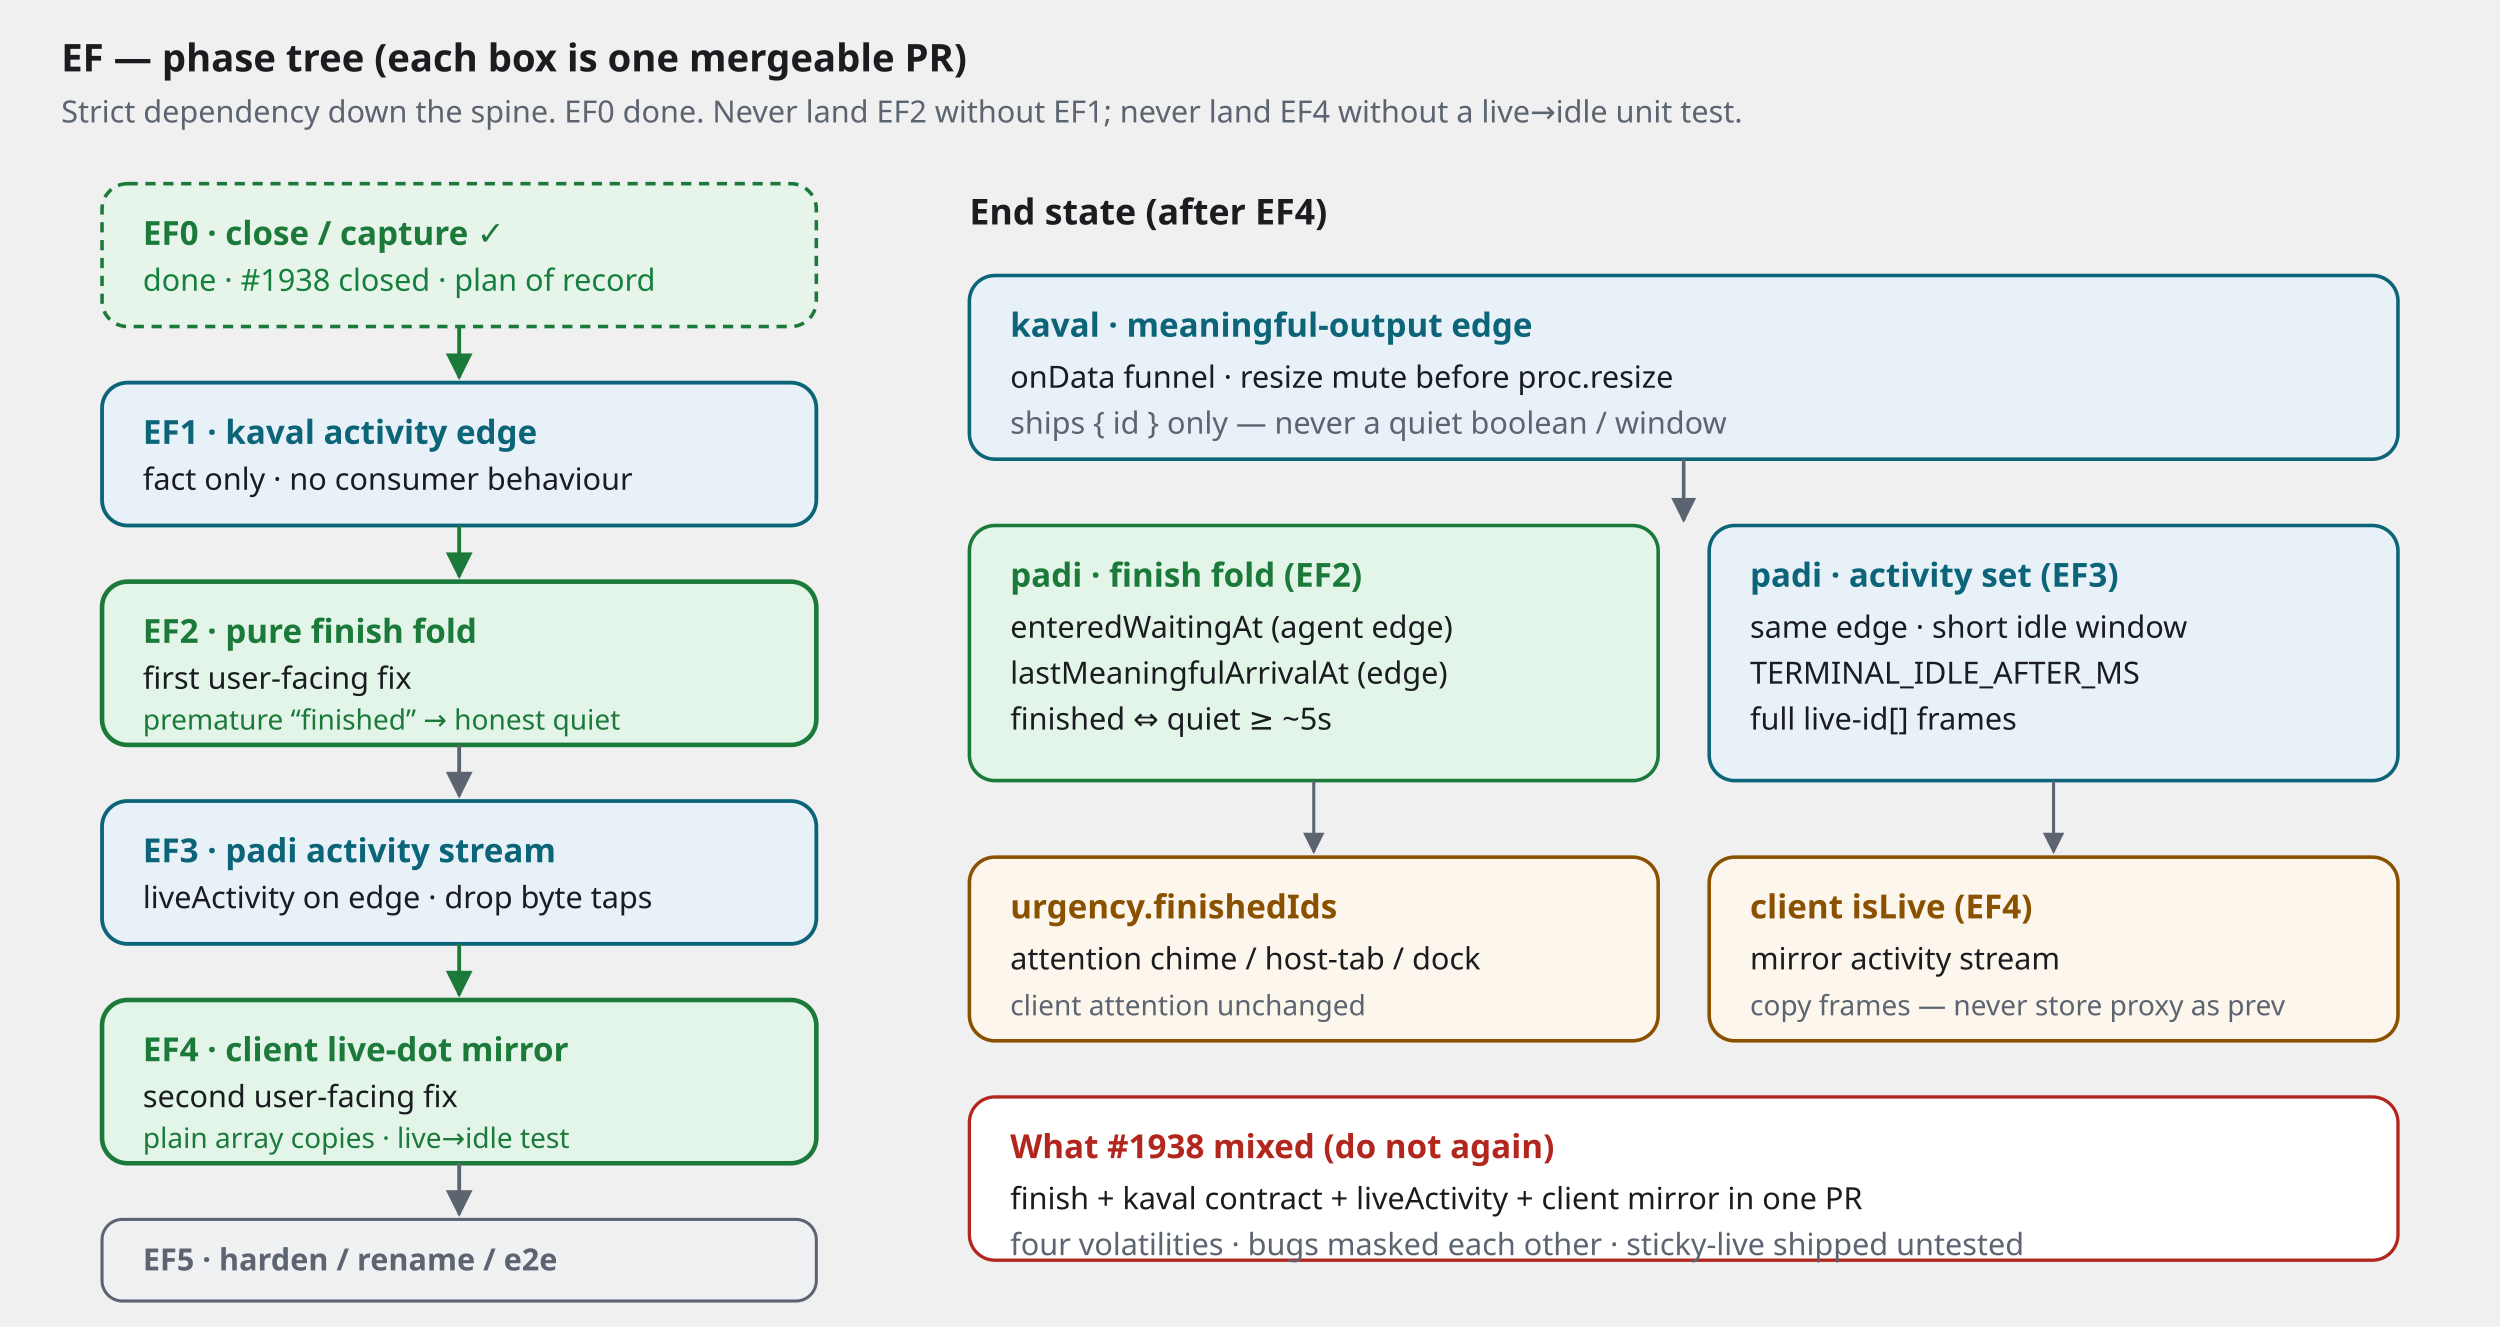
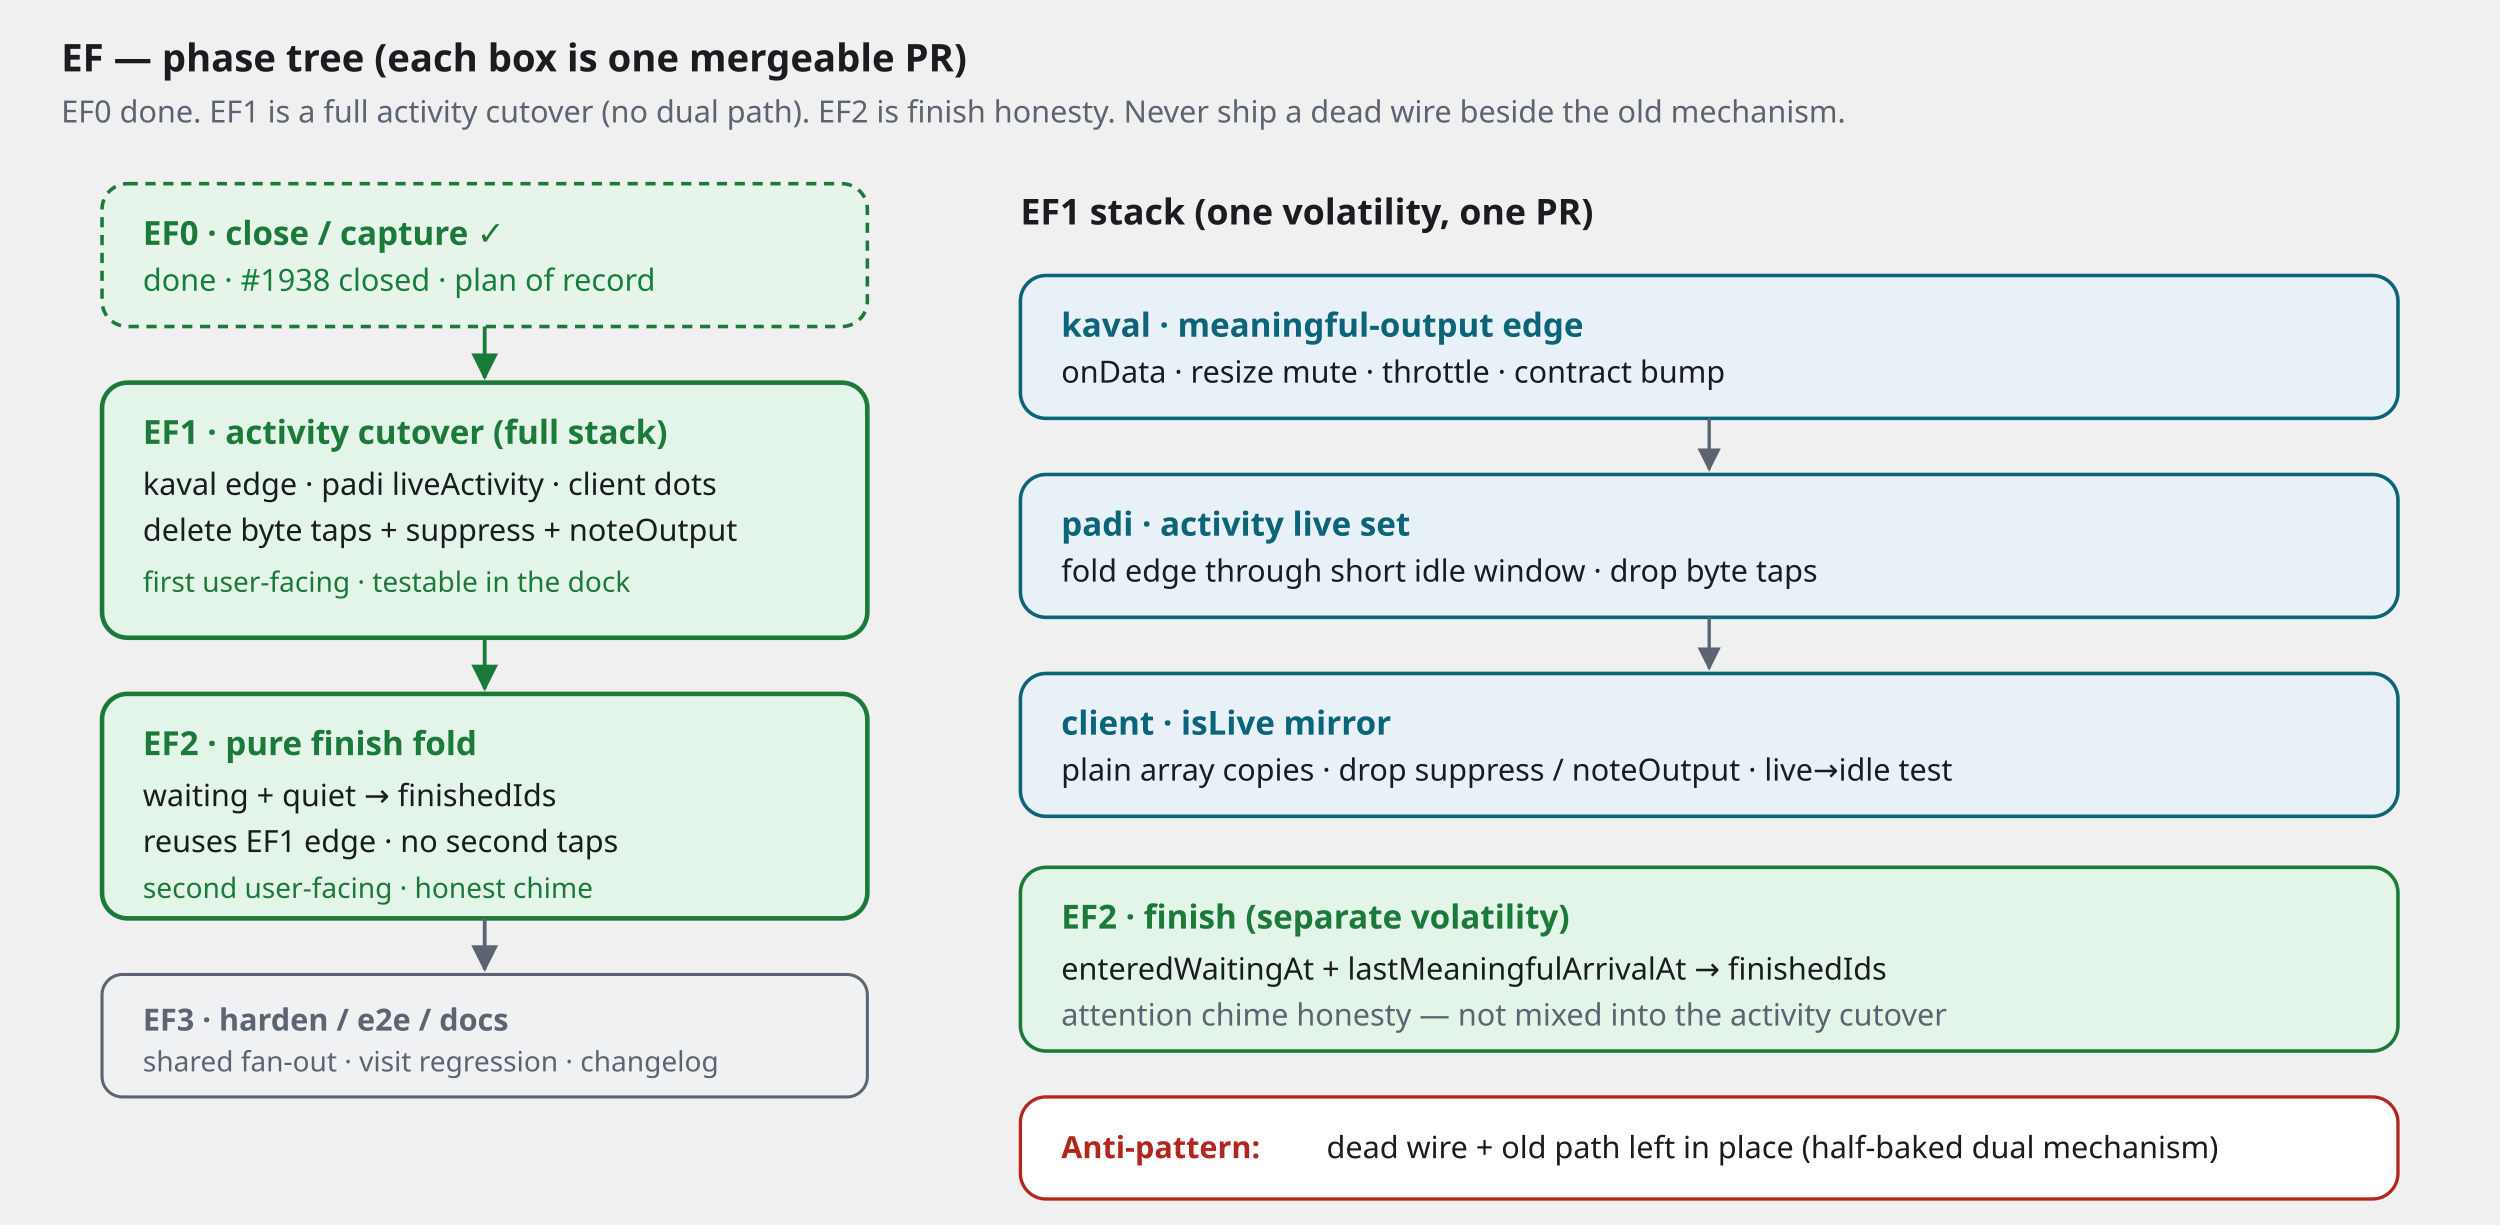
- <svg xmlns="http://www.w3.org/2000/svg" viewBox="0 0 980 520" font-family="ui-sans-serif,system-ui" font-size="13">
+ <svg xmlns="http://www.w3.org/2000/svg" viewBox="0 0 980 480" font-family="ui-sans-serif,system-ui" font-size="13">
  <defs>
    <marker id="ef-arr" viewBox="0 0 10 10" refX="9" refY="5" markerWidth="7" markerHeight="7" orient="auto-start-reverse">
      <path d="M0,0 L10,5 L0,10 z" fill="#5b6470" />
    </marker>
    <marker id="ef-arrg" viewBox="0 0 10 10" refX="9" refY="5" markerWidth="7" markerHeight="7" orient="auto-start-reverse">
      <path d="M0,0 L10,5 L0,10 z" fill="#1b7a3a" />
    </marker>
  </defs>
  <text x="24" y="28" font-weight="700" fill="#1a1c20" font-size="15">EF — phase tree (each box is one mergeable PR)</text>
-   <text x="24" y="48" font-size="12" fill="#5b6470">Strict dependency down the spine. EF0 done. Never land EF2 without EF1; never land EF4 without a live→idle unit test.</text>
-   <rect x="40" y="72" width="280" height="56" rx="10" fill="#e6f4ea" stroke="#1b7a3a" stroke-width="1.4" stroke-dasharray="4 3" />
+   <text x="24" y="48" font-size="12" fill="#5b6470">EF0 done. EF1 is a full activity cutover (no dual path). EF2 is finish honesty. Never ship a dead wire beside the old mechanism.</text>
+   <rect x="40" y="72" width="300" height="56" rx="10" fill="#e6f4ea" stroke="#1b7a3a" stroke-width="1.4" stroke-dasharray="4 3" />
  <text x="56" y="96" font-weight="700" fill="#1b7a3a">EF0 · close / capture ✓</text>
  <text x="56" y="114" font-size="12" fill="#15803d">done · #1938 closed · plan of record</text>
-   <line x1="180" y1="128" x2="180" y2="148" stroke="#1b7a3a" stroke-width="1.5" marker-end="url(#ef-arrg)" />
-   <rect x="40" y="150" width="280" height="56" rx="10" fill="#e8f1f8" stroke="#0b6478" stroke-width="1.5" />
-   <text x="56" y="174" font-weight="700" fill="#0b6478">EF1 · kaval activity edge</text>
-   <text x="56" y="192" font-size="12" fill="#1a1c20">fact only · no consumer behaviour</text>
-   <line x1="180" y1="206" x2="180" y2="226" stroke="#1b7a3a" stroke-width="1.5" marker-end="url(#ef-arrg)" />
-   <rect x="40" y="228" width="280" height="64" rx="10" fill="#e3f4e9" stroke="#1b7a3a" stroke-width="1.8" />
-   <text x="56" y="252" font-weight="700" fill="#1b7a3a">EF2 · pure finish fold</text>
-   <text x="56" y="270" font-size="12" fill="#1a1c20">first user-facing fix</text>
-   <text x="56" y="286" font-size="11" fill="#1b7a3a">premature “finished” → honest quiet</text>
-   <line x1="180" y1="292" x2="180" y2="312" stroke="#5b6470" stroke-width="1.5" marker-end="url(#ef-arr)" />
-   <rect x="40" y="314" width="280" height="56" rx="10" fill="#e8f1f8" stroke="#0b6478" stroke-width="1.5" />
-   <text x="56" y="338" font-weight="700" fill="#0b6478">EF3 · padi activity stream</text>
-   <text x="56" y="356" font-size="12" fill="#1a1c20">liveActivity on edge · drop byte taps</text>
-   <line x1="180" y1="370" x2="180" y2="390" stroke="#1b7a3a" stroke-width="1.5" marker-end="url(#ef-arrg)" />
-   <rect x="40" y="392" width="280" height="64" rx="10" fill="#e3f4e9" stroke="#1b7a3a" stroke-width="1.8" />
-   <text x="56" y="416" font-weight="700" fill="#1b7a3a">EF4 · client live-dot mirror</text>
-   <text x="56" y="434" font-size="12" fill="#1a1c20">second user-facing fix</text>
-   <text x="56" y="450" font-size="11" fill="#1b7a3a">plain array copies · live→idle test</text>
-   <line x1="180" y1="456" x2="180" y2="476" stroke="#5b6470" stroke-width="1.5" marker-end="url(#ef-arr)" />
-   <rect x="40" y="478" width="280" height="32" rx="8" fill="#f0f1f3" stroke="#5b6470" stroke-width="1.2" />
-   <text x="56" y="498" font-weight="700" fill="#5b6470" font-size="12">EF5 · harden / rename / e2e</text>
-   <text x="380" y="88" font-weight="700" fill="#1a1c20" font-size="14">End state (after EF4)</text>
-   <rect x="380" y="108" width="560" height="72" rx="10" fill="#e8f1f8" stroke="#0b6478" stroke-width="1.4" />
-   <text x="396" y="132" font-weight="700" fill="#0b6478">kaval · meaningful-output edge</text>
-   <text x="396" y="152" font-size="12" fill="#1a1c20">onData funnel · resize mute before proc.resize</text>
-   <text x="396" y="170" font-size="12" fill="#5b6470">ships { id } only — never a quiet boolean / window</text>
-   <line x1="660" y1="180" x2="660" y2="204" stroke="#5b6470" stroke-width="1.4" marker-end="url(#ef-arr)" />
-   <rect x="380" y="206" width="270" height="100" rx="10" fill="#e3f4e9" stroke="#1b7a3a" stroke-width="1.4" />
-   <text x="396" y="230" font-weight="700" fill="#1b7a3a">padi · finish fold (EF2)</text>
-   <text x="396" y="250" font-size="12" fill="#1a1c20">enteredWaitingAt (agent edge)</text>
-   <text x="396" y="268" font-size="12" fill="#1a1c20">lastMeaningfulArrivalAt (edge)</text>
-   <text x="396" y="286" font-size="12" fill="#1a1c20">finished ⇔ quiet ≥ ~5s</text>
-   <rect x="670" y="206" width="270" height="100" rx="10" fill="#e8f1f8" stroke="#0b6478" stroke-width="1.4" />
-   <text x="686" y="230" font-weight="700" fill="#0b6478">padi · activity set (EF3)</text>
-   <text x="686" y="250" font-size="12" fill="#1a1c20">same edge · short idle window</text>
-   <text x="686" y="268" font-size="12" fill="#1a1c20">TERMINAL_IDLE_AFTER_MS</text>
-   <text x="686" y="286" font-size="12" fill="#1a1c20">full live-id[] frames</text>
-   <line x1="515" y1="306" x2="515" y2="334" stroke="#5b6470" stroke-width="1.2" marker-end="url(#ef-arr)" />
-   <line x1="805" y1="306" x2="805" y2="334" stroke="#5b6470" stroke-width="1.2" marker-end="url(#ef-arr)" />
-   <rect x="380" y="336" width="270" height="72" rx="10" fill="#fdf6ec" stroke="#8a5200" stroke-width="1.4" />
-   <text x="396" y="360" font-weight="700" fill="#8a5200">urgency.finishedIds</text>
-   <text x="396" y="380" font-size="12" fill="#1a1c20">attention chime / host-tab / dock</text>
-   <text x="396" y="398" font-size="11" fill="#5b6470">client attention unchanged</text>
-   <rect x="670" y="336" width="270" height="72" rx="10" fill="#fdf6ec" stroke="#8a5200" stroke-width="1.4" />
-   <text x="686" y="360" font-weight="700" fill="#8a5200">client isLive (EF4)</text>
-   <text x="686" y="380" font-size="12" fill="#1a1c20">mirror activity stream</text>
-   <text x="686" y="398" font-size="11" fill="#5b6470">copy frames — never store proxy as prev</text>
-   <rect x="380" y="430" width="560" height="64" rx="10" fill="#fff" stroke="#b3261e" stroke-width="1.3" />
-   <text x="396" y="454" font-weight="700" fill="#b3261e">What #1938 mixed (do not again)</text>
-   <text x="396" y="474" font-size="12" fill="#1a1c20">finish + kaval contract + liveActivity + client mirror in one PR</text>
-   <text x="396" y="492" font-size="12" fill="#5b6470">four volatilities · bugs masked each other · sticky-live shipped untested</text>
+   <line x1="190" y1="128" x2="190" y2="148" stroke="#1b7a3a" stroke-width="1.5" marker-end="url(#ef-arrg)" />
+   <rect x="40" y="150" width="300" height="100" rx="10" fill="#e3f4e9" stroke="#1b7a3a" stroke-width="1.8" />
+   <text x="56" y="174" font-weight="700" fill="#1b7a3a">EF1 · activity cutover (full stack)</text>
+   <text x="56" y="194" font-size="12" fill="#1a1c20">kaval edge · padi liveActivity · client dots</text>
+   <text x="56" y="212" font-size="12" fill="#1a1c20">delete byte taps + suppress + noteOutput</text>
+   <text x="56" y="232" font-size="11" fill="#1b7a3a">first user-facing · testable in the dock</text>
+   <line x1="190" y1="250" x2="190" y2="270" stroke="#1b7a3a" stroke-width="1.5" marker-end="url(#ef-arrg)" />
+   <rect x="40" y="272" width="300" height="88" rx="10" fill="#e3f4e9" stroke="#1b7a3a" stroke-width="1.8" />
+   <text x="56" y="296" font-weight="700" fill="#1b7a3a">EF2 · pure finish fold</text>
+   <text x="56" y="316" font-size="12" fill="#1a1c20">waiting + quiet → finishedIds</text>
+   <text x="56" y="334" font-size="12" fill="#1a1c20">reuses EF1 edge · no second taps</text>
+   <text x="56" y="352" font-size="11" fill="#1b7a3a">second user-facing · honest chime</text>
+   <line x1="190" y1="360" x2="190" y2="380" stroke="#5b6470" stroke-width="1.5" marker-end="url(#ef-arr)" />
+   <rect x="40" y="382" width="300" height="48" rx="8" fill="#f0f1f3" stroke="#5b6470" stroke-width="1.2" />
+   <text x="56" y="404" font-weight="700" fill="#5b6470" font-size="12">EF3 · harden / e2e / docs</text>
+   <text x="56" y="420" font-size="11" fill="#5b6470">shared fan-out · visit regression · changelog</text>
+   <text x="400" y="88" font-weight="700" fill="#1a1c20" font-size="14">EF1 stack (one volatility, one PR)</text>
+   <rect x="400" y="108" width="540" height="56" rx="10" fill="#e8f1f8" stroke="#0b6478" stroke-width="1.4" />
+   <text x="416" y="132" font-weight="700" fill="#0b6478">kaval · meaningful-output edge</text>
+   <text x="416" y="150" font-size="12" fill="#1a1c20">onData · resize mute · throttle · contract bump</text>
+   <line x1="670" y1="164" x2="670" y2="184" stroke="#5b6470" stroke-width="1.3" marker-end="url(#ef-arr)" />
+   <rect x="400" y="186" width="540" height="56" rx="10" fill="#e8f1f8" stroke="#0b6478" stroke-width="1.4" />
+   <text x="416" y="210" font-weight="700" fill="#0b6478">padi · activity live set</text>
+   <text x="416" y="228" font-size="12" fill="#1a1c20">fold edge through short idle window · drop byte taps</text>
+   <line x1="670" y1="242" x2="670" y2="262" stroke="#5b6470" stroke-width="1.3" marker-end="url(#ef-arr)" />
+   <rect x="400" y="264" width="540" height="56" rx="10" fill="#e8f1f8" stroke="#0b6478" stroke-width="1.4" />
+   <text x="416" y="288" font-weight="700" fill="#0b6478">client · isLive mirror</text>
+   <text x="416" y="306" font-size="12" fill="#1a1c20">plain array copies · drop suppress / noteOutput · live→idle test</text>
+   <rect x="400" y="340" width="540" height="72" rx="10" fill="#e3f4e9" stroke="#1b7a3a" stroke-width="1.4" />
+   <text x="416" y="364" font-weight="700" fill="#1b7a3a">EF2 · finish (separate volatility)</text>
+   <text x="416" y="384" font-size="12" fill="#1a1c20">enteredWaitingAt + lastMeaningfulArrivalAt → finishedIds</text>
+   <text x="416" y="402" font-size="12" fill="#5b6470">attention chime honesty — not mixed into the activity cutover</text>
+   <rect x="400" y="430" width="540" height="40" rx="10" fill="#fff" stroke="#b3261e" stroke-width="1.3" />
+   <text x="416" y="454" font-size="12" fill="#b3261e" font-weight="700">Anti-pattern:</text>
+   <text x="520" y="454" font-size="12" fill="#1a1c20">dead wire + old path left in place (half-baked dual mechanism)</text>
</svg>
